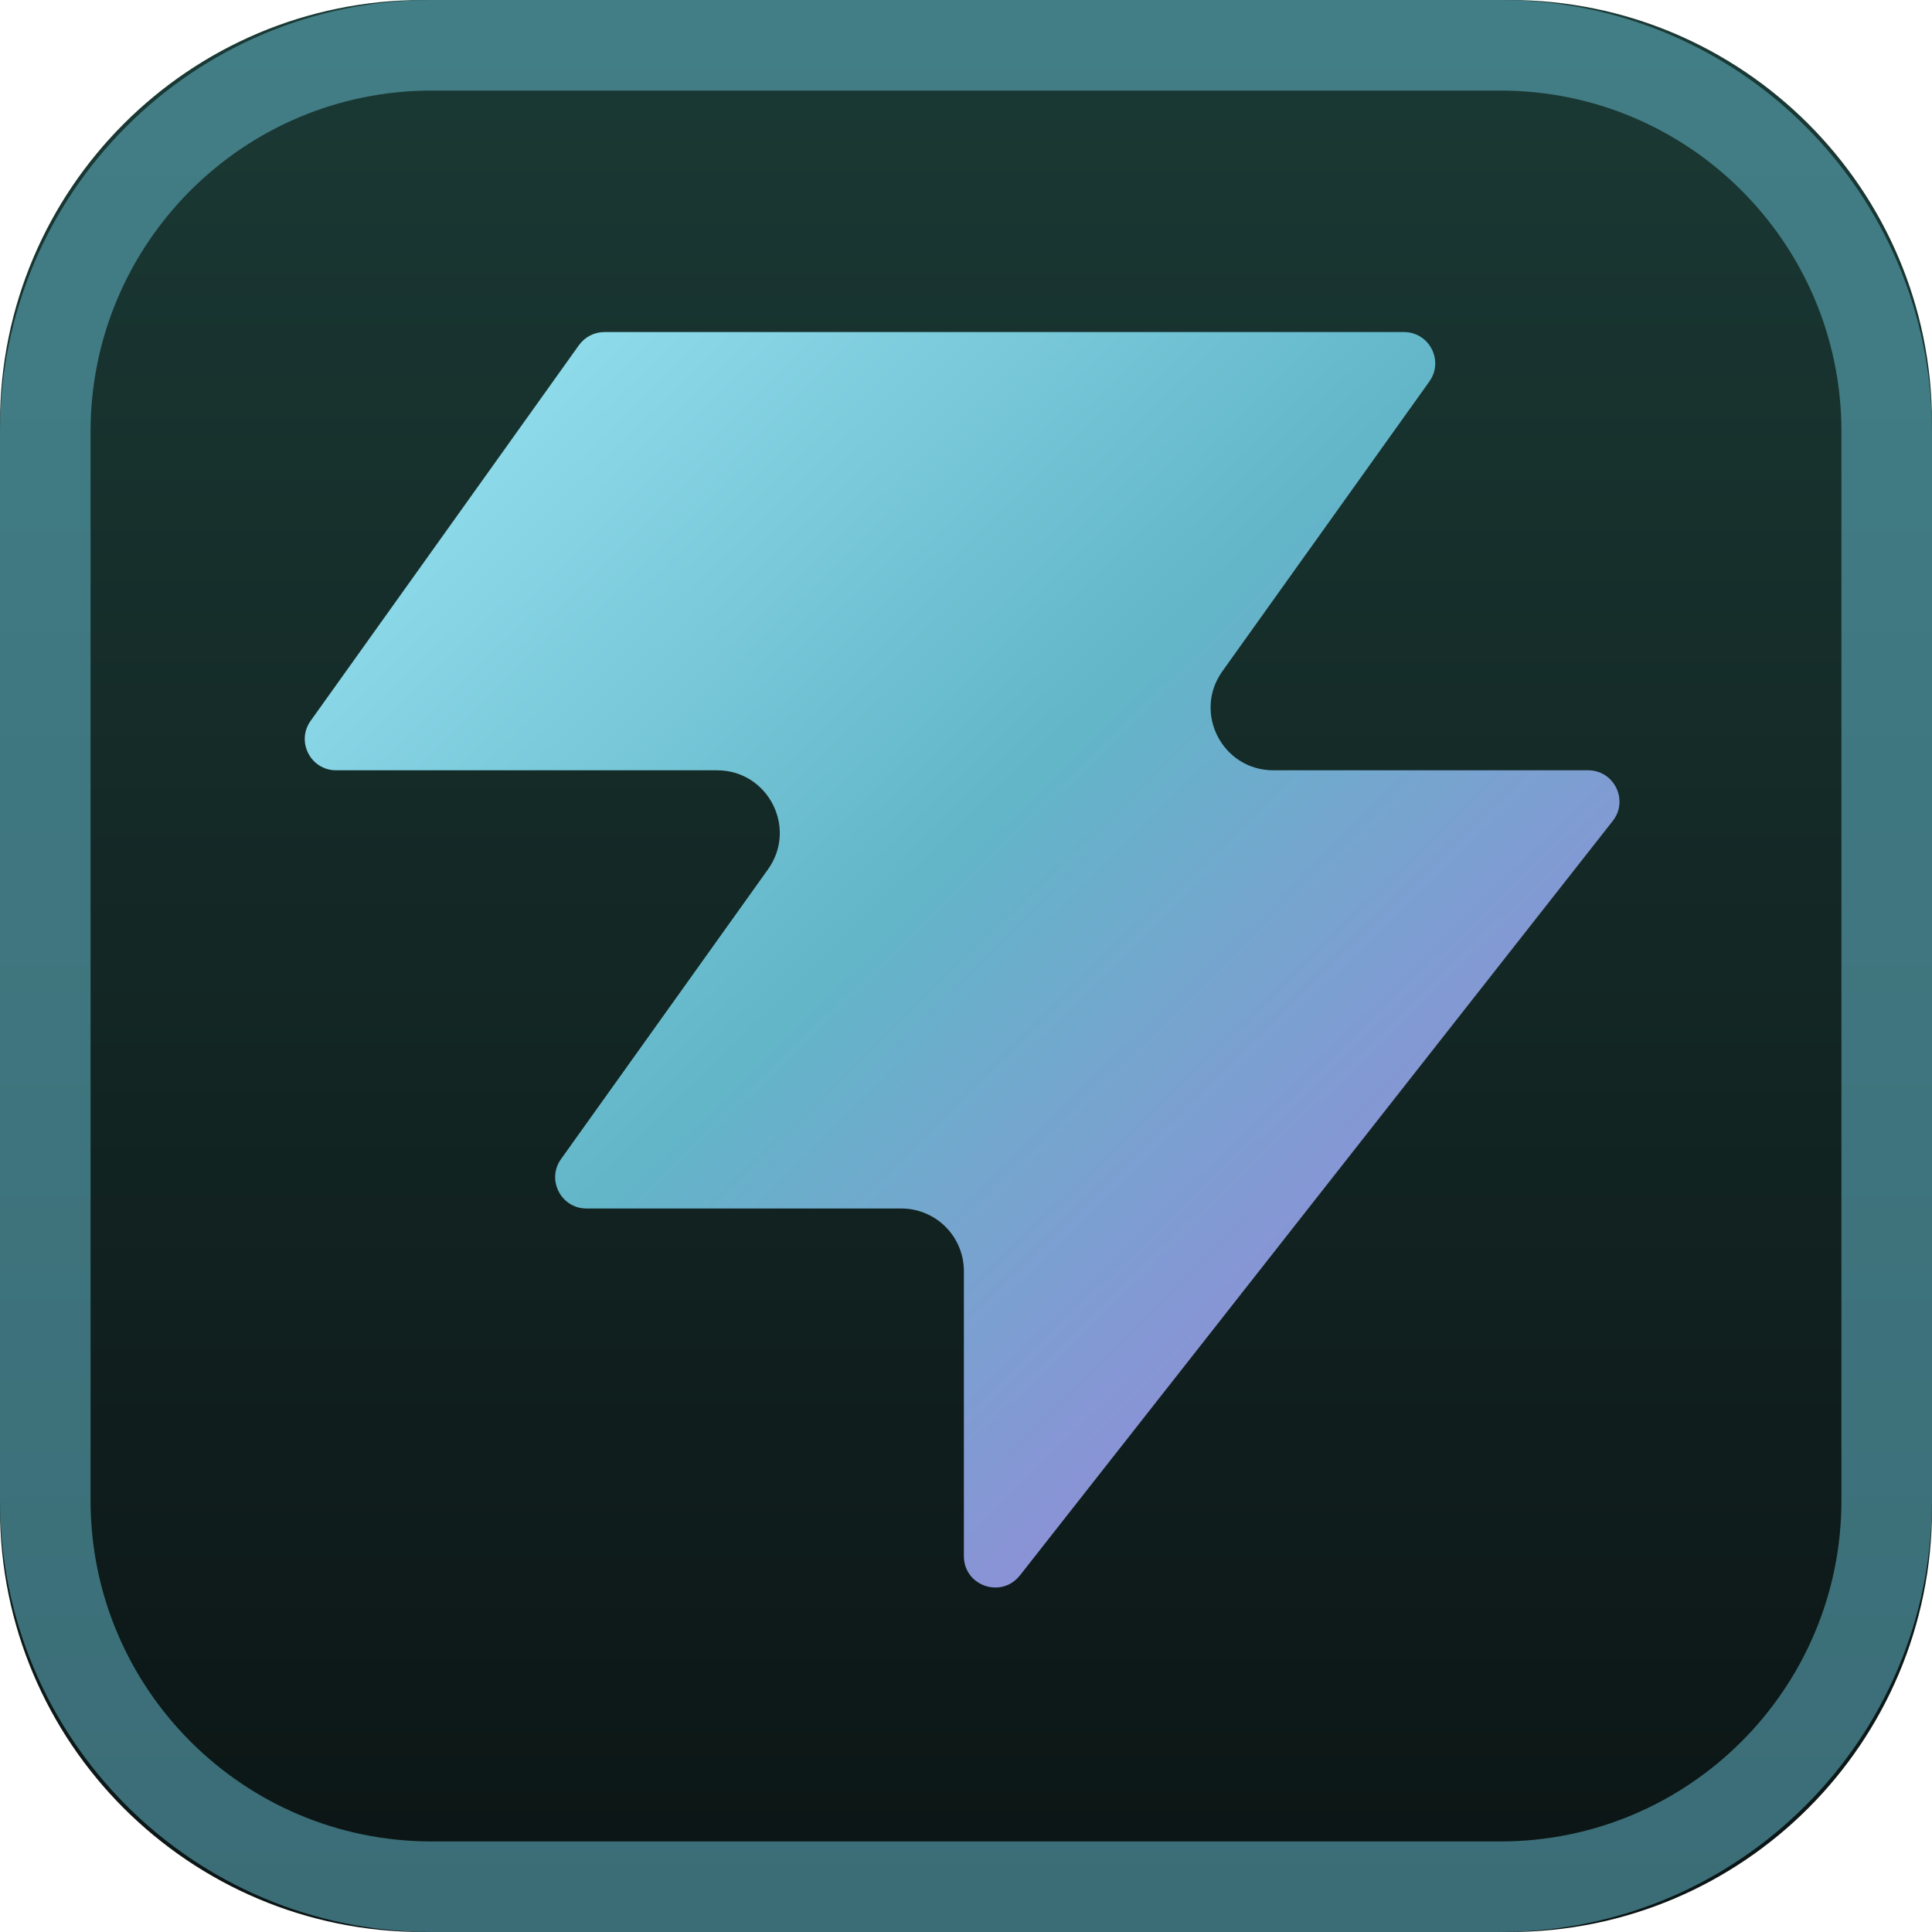
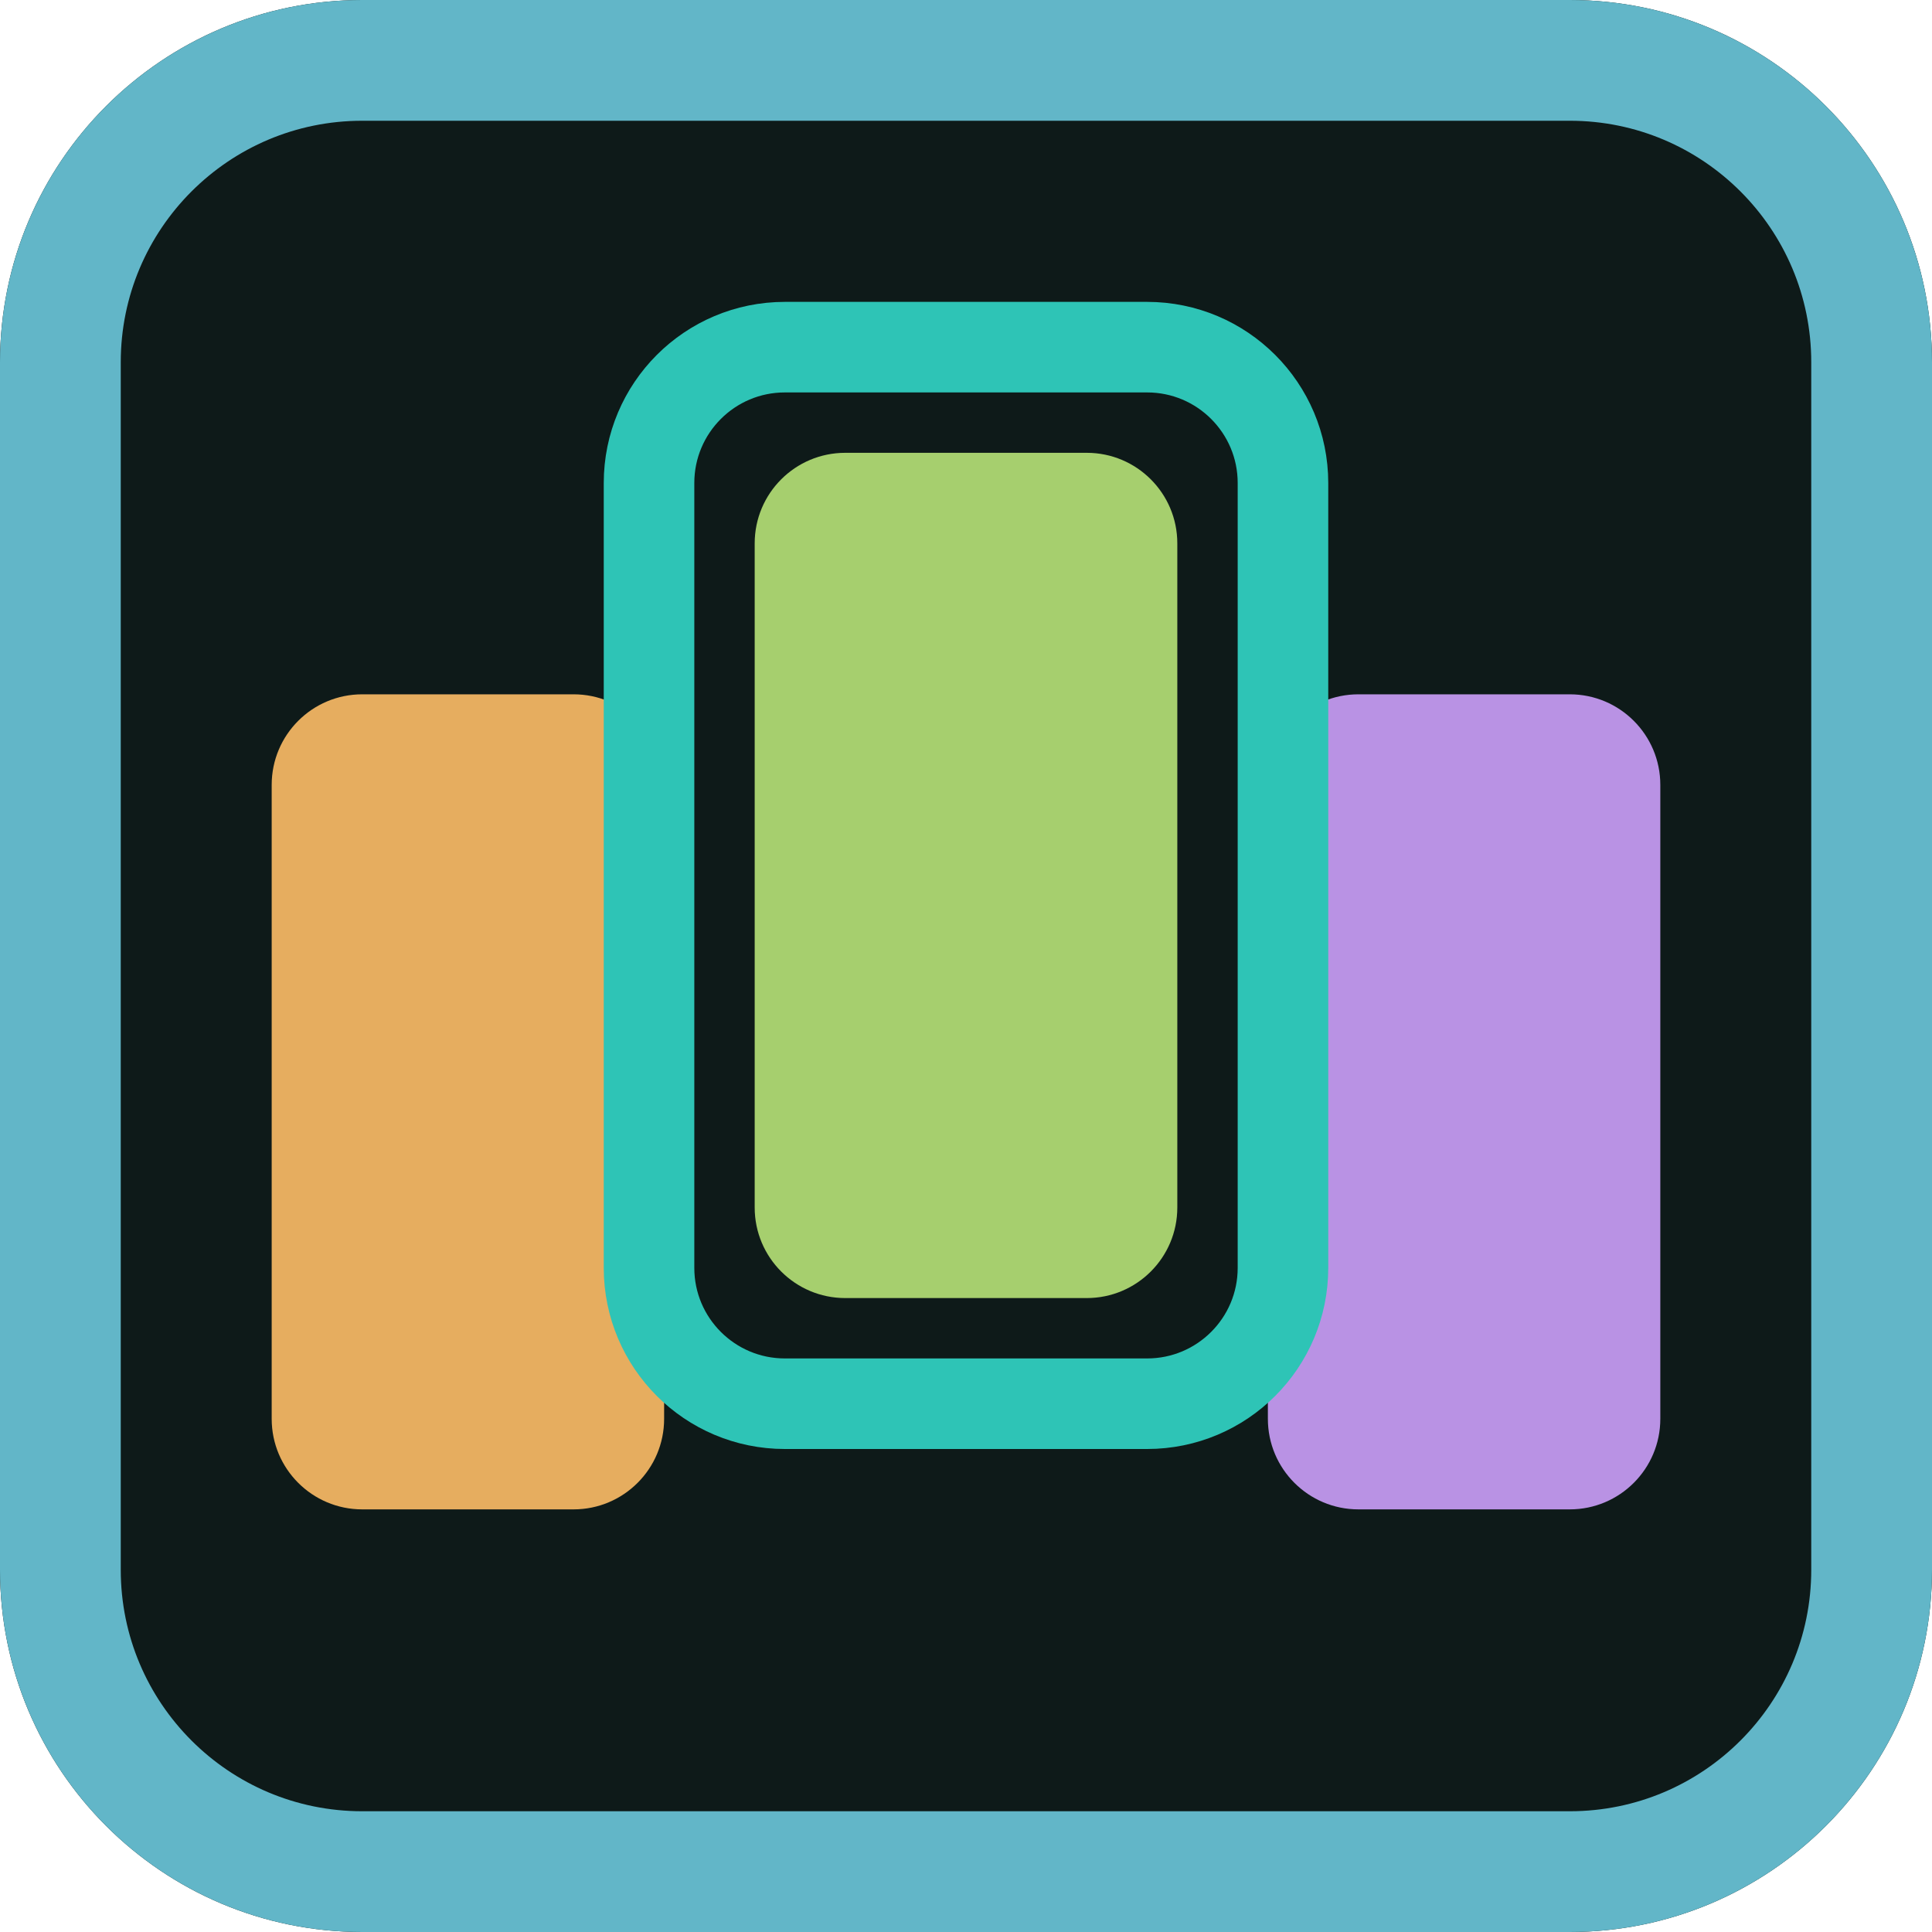
- <svg xmlns="http://www.w3.org/2000/svg" viewBox="0 0 32 32" width="32" height="32">
-   <defs>
-     <linearGradient id="room" x1="0" y1="0" x2="0" y2="1">
-       <stop offset="0" stop-color="#1b3a35" />
-       <stop offset="1" stop-color="#0b1414" />
-     </linearGradient>
-     <linearGradient id="bolt" x1="0" y1="0" x2="1" y2="1">
-       <stop offset="0" stop-color="#9ce6f5" />
-       <stop offset=".45" stop-color="#62b6c8" />
-       <stop offset="1" stop-color="#a878e0" />
-     </linearGradient>
-   </defs>
-   <rect width="32" height="32" rx="7" fill="url(#room)" />
-   <rect x=".75" y=".75" width="30.5" height="30.5" rx="6.4" fill="none" stroke="#62b6c8" stroke-opacity=".55" stroke-width="1.5" />
-   <g transform="translate(5 5.5) scale(.4583)">
-     <path fill="url(#bolt)" d="M25.946 44.938c-.664.845-2.021.375-2.021-.698V33.937a2.26 2.26 0 0 0-2.262-2.262H10.287c-.92 0-1.456-1.04-.92-1.788l7.48-10.471c1.07-1.497 0-3.578-1.842-3.578H1.237c-.92 0-1.456-1.04-.92-1.788L10.013.474c.214-.297.556-.474.92-.474h28.894c.92 0 1.456 1.04.92 1.788l-7.48 10.471c-1.07 1.498 0 3.579 1.842 3.579h11.377c.943 0 1.473 1.088.89 1.83L25.947 44.94z" />
-   </g>
+ <svg xmlns="http://www.w3.org/2000/svg" viewBox="0 0 64 64" width="64" height="64">
+   <rect width="64" height="64" rx="12" fill="#0e1a19" />
+   <rect x="2" y="2" width="60" height="60" rx="10" fill="none" stroke="#62b6c8" stroke-width="4" />
+   <rect x="9" y="23" width="13" height="27" rx="3" fill="#e6ad5f" />
+   <rect x="42" y="23" width="13" height="27" rx="3" fill="#b992e4" />
+   <rect x="21.5" y="11.5" width="21" height="35" rx="4.5" fill="#0e1a19" stroke="#2ec4b6" stroke-width="3" />
+   <rect x="25" y="15" width="14" height="28" rx="3" fill="#a6cf6e" />
</svg>
